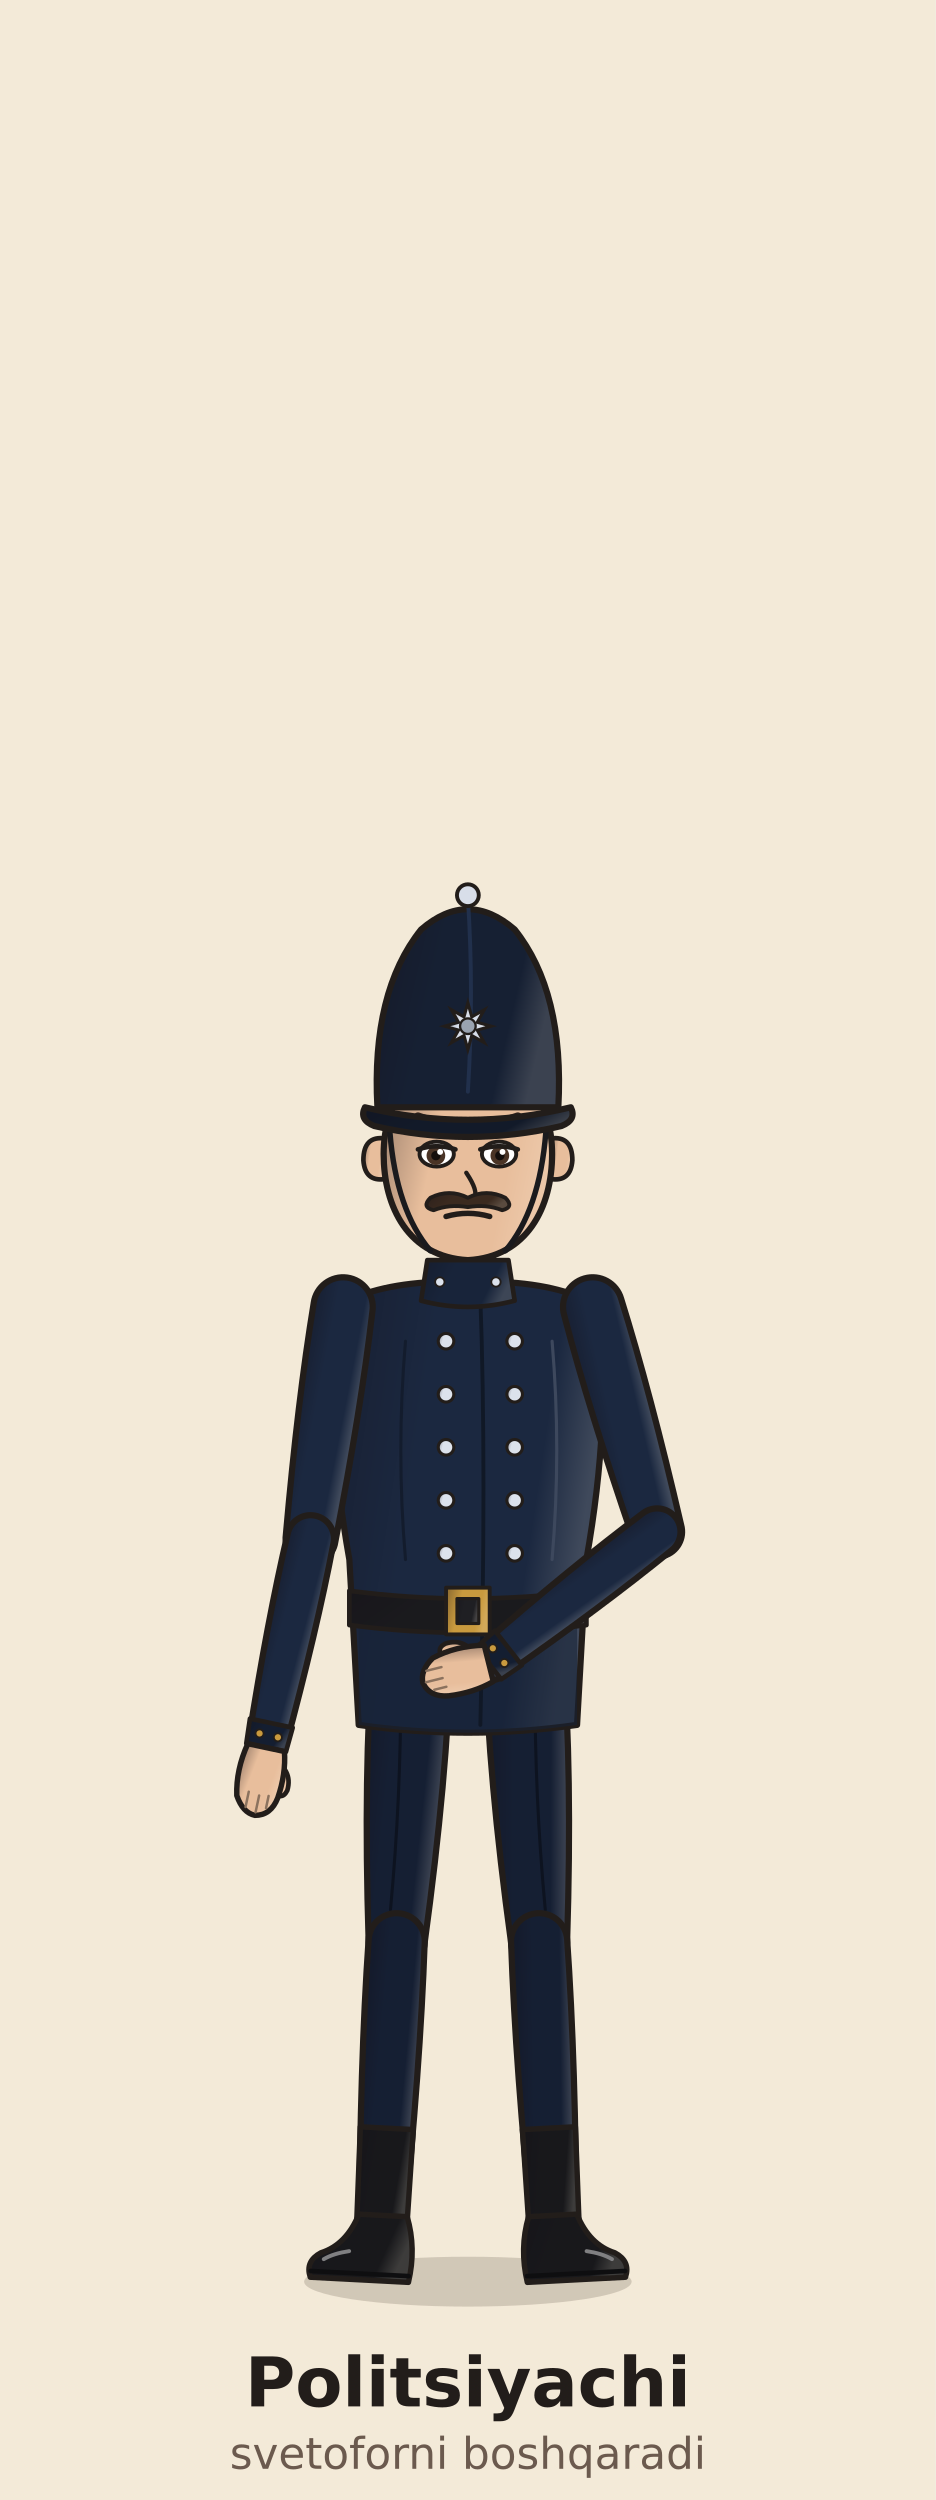
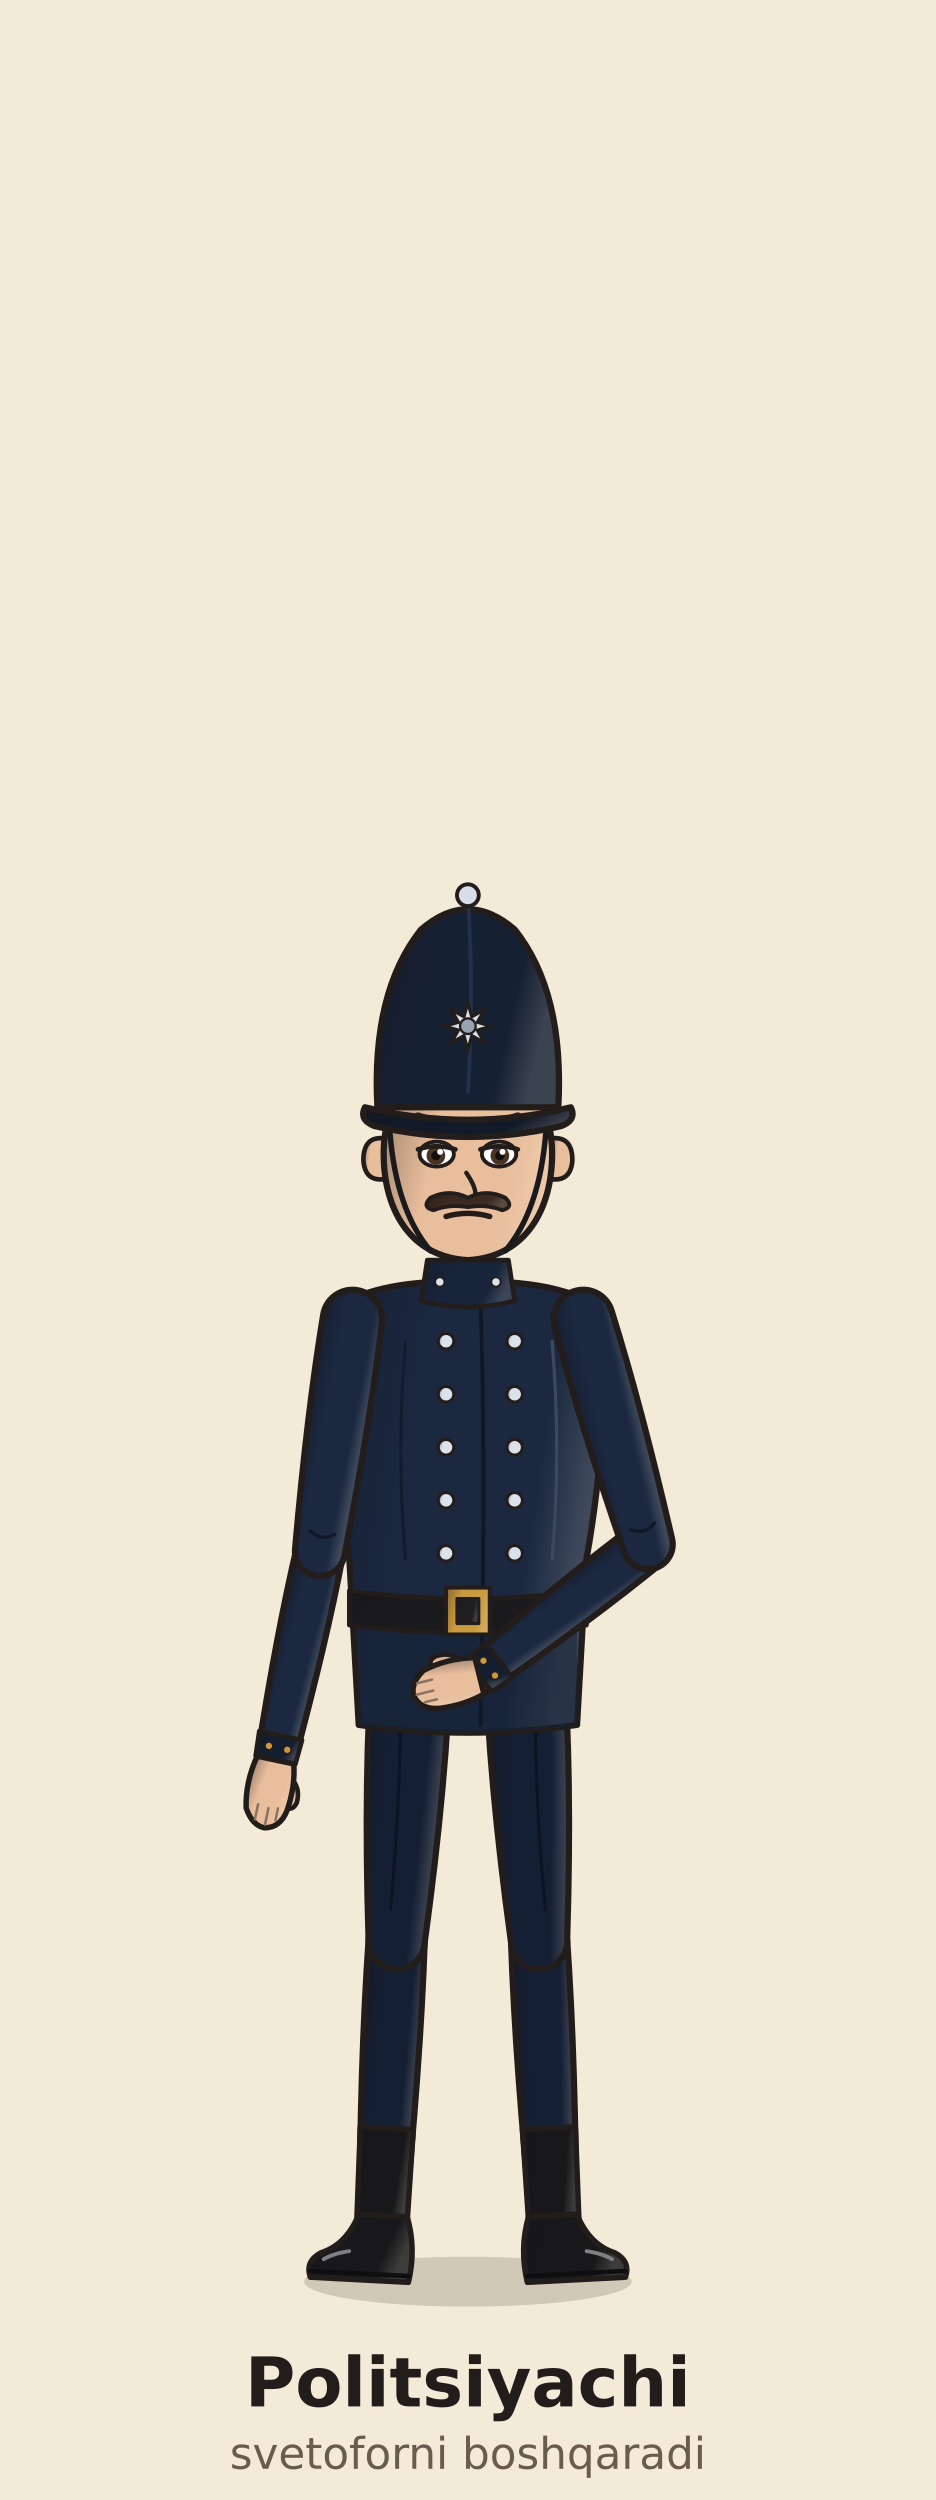
<svg xmlns="http://www.w3.org/2000/svg" viewBox="-300 -1060 600 1603" width="600" height="1603">
  <defs>
    <radialGradient id="soot" cx="0.5" cy="0.45" r="0.6">
      <stop offset="0" stop-color="#2b2523" stop-opacity="0.95" />
      <stop offset="0.7" stop-color="#4a423f" stop-opacity="0.7" />
      <stop offset="1" stop-color="#4a423f" stop-opacity="0" />
    </radialGradient>
    <linearGradient id="gh_151f33" x1="0" y1="0" x2="1" y2="0.25">
      <stop offset="0" stop-color="#141929" />
      <stop offset="0.38" stop-color="#151f33" />
      <stop offset="0.82" stop-color="#151f33" />
      <stop offset="1" stop-color="#3a4150" />
    </linearGradient>
    <linearGradient id="gh_18181b" x1="0" y1="0" x2="1" y2="0.25">
      <stop offset="0" stop-color="#16151a" />
      <stop offset="0.38" stop-color="#18181b" />
      <stop offset="0.82" stop-color="#18181b" />
      <stop offset="1" stop-color="#3d3c3b" />
    </linearGradient>
    <linearGradient id="gh_e8be9c" x1="0" y1="0" x2="1" y2="0.25">
      <stop offset="0" stop-color="#9a7e6b" />
      <stop offset="0.38" stop-color="#e8be9c" />
      <stop offset="0.82" stop-color="#e8be9c" />
      <stop offset="1" stop-color="#ecc7a8" />
    </linearGradient>
    <linearGradient id="gh_6e2a2a" x1="0" y1="0" x2="1" y2="0.25">
      <stop offset="0" stop-color="#4c2023" />
      <stop offset="0.38" stop-color="#6e2a2a" />
      <stop offset="0.82" stop-color="#6e2a2a" />
      <stop offset="1" stop-color="#854b48" />
    </linearGradient>
    <linearGradient id="gh_3b2a1f" x1="0" y1="0" x2="1" y2="0.25">
      <stop offset="0" stop-color="#2c201c" />
      <stop offset="0.38" stop-color="#3b2a1f" />
      <stop offset="0.82" stop-color="#3b2a1f" />
      <stop offset="1" stop-color="#5a4b3f" />
    </linearGradient>
    <linearGradient id="gh_162033" x1="0" y1="0" x2="1" y2="0.25">
      <stop offset="0" stop-color="#151a29" />
      <stop offset="0.38" stop-color="#162033" />
      <stop offset="0.82" stop-color="#162033" />
      <stop offset="1" stop-color="#3b4250" />
    </linearGradient>
    <linearGradient id="gh_121a29" x1="0" y1="0" x2="1" y2="0.25">
      <stop offset="0" stop-color="#121623" />
      <stop offset="0.38" stop-color="#121a29" />
      <stop offset="0.82" stop-color="#121a29" />
      <stop offset="1" stop-color="#383d47" />
    </linearGradient>
    <linearGradient id="gh_d8dee9" x1="0" y1="0" x2="1" y2="0.25">
      <stop offset="0" stop-color="#90929d" />
      <stop offset="0.38" stop-color="#d8dee9" />
      <stop offset="0.82" stop-color="#d8dee9" />
      <stop offset="1" stop-color="#dee2e9" />
    </linearGradient>
    <linearGradient id="gh_1b2840" x1="0" y1="0" x2="1" y2="0.25">
      <stop offset="0" stop-color="#181f31" />
      <stop offset="0.38" stop-color="#1b2840" />
      <stop offset="0.82" stop-color="#1b2840" />
      <stop offset="1" stop-color="#3f495b" />
    </linearGradient>
    <linearGradient id="gh_141e31" x1="0" y1="0" x2="1" y2="0.25">
      <stop offset="0" stop-color="#131928" />
      <stop offset="0.38" stop-color="#141e31" />
      <stop offset="0.82" stop-color="#141e31" />
      <stop offset="1" stop-color="#3a414e" />
    </linearGradient>
    <linearGradient id="gh_dce2ec" x1="0" y1="0" x2="1" y2="0.25">
      <stop offset="0" stop-color="#92959e" />
      <stop offset="0.38" stop-color="#dce2ec" />
      <stop offset="0.82" stop-color="#dce2ec" />
      <stop offset="1" stop-color="#e2e5eb" />
    </linearGradient>
    <linearGradient id="gh_18243a" x1="0" y1="0" x2="1" y2="0.25">
      <stop offset="0" stop-color="#161d2e" />
      <stop offset="0.38" stop-color="#18243a" />
      <stop offset="0.82" stop-color="#18243a" />
      <stop offset="1" stop-color="#3d4656" />
    </linearGradient>
    <linearGradient id="gh_1a1a1d" x1="0" y1="0" x2="1" y2="0.25">
      <stop offset="0" stop-color="#18161b" />
      <stop offset="0.38" stop-color="#1a1a1d" />
      <stop offset="0.82" stop-color="#1a1a1d" />
      <stop offset="1" stop-color="#3f3d3d" />
    </linearGradient>
    <linearGradient id="gh_c99a3e" x1="0" y1="0" x2="1" y2="0.25">
      <stop offset="0" stop-color="#876730" />
      <stop offset="0.38" stop-color="#c99a3e" />
      <stop offset="0.82" stop-color="#c99a3e" />
      <stop offset="1" stop-color="#d2a959" />
    </linearGradient>
    <linearGradient id="gh_1f1f23" x1="0" y1="0" x2="1" y2="0.25">
      <stop offset="0" stop-color="#1a191f" />
      <stop offset="0.38" stop-color="#1f1f23" />
      <stop offset="0.82" stop-color="#1f1f23" />
      <stop offset="1" stop-color="#434142" />
    </linearGradient>
    <linearGradient id="gh_1e212d" x1="0" y1="0" x2="1" y2="0.25">
      <stop offset="0" stop-color="#1a1b25" />
      <stop offset="0.38" stop-color="#1e212d" />
      <stop offset="0.82" stop-color="#1e212d" />
      <stop offset="1" stop-color="#42434b" />
    </linearGradient>
    <linearGradient id="gh_4a423f" x1="0" y1="0" x2="1" y2="0.25">
      <stop offset="0" stop-color="#363030" />
      <stop offset="0.38" stop-color="#4a423f" />
      <stop offset="0.82" stop-color="#4a423f" />
      <stop offset="1" stop-color="#675f5a" />
    </linearGradient>
    <linearGradient id="gh_3a3230" x1="0" y1="0" x2="1" y2="0.25">
      <stop offset="0" stop-color="#2c2528" />
      <stop offset="0.38" stop-color="#3a3230" />
      <stop offset="0.82" stop-color="#3a3230" />
      <stop offset="1" stop-color="#5a514d" />
    </linearGradient>
    <linearGradient id="gh_1d1715" x1="0" y1="0" x2="1" y2="0.25">
      <stop offset="0" stop-color="#191516" />
      <stop offset="0.38" stop-color="#1d1715" />
      <stop offset="0.82" stop-color="#1d1715" />
      <stop offset="1" stop-color="#413b36" />
    </linearGradient>
    <linearGradient id="gh_20222b" x1="0" y1="0" x2="1" y2="0.25">
      <stop offset="0" stop-color="#1b1b24" />
      <stop offset="0.38" stop-color="#20222b" />
      <stop offset="0.82" stop-color="#20222b" />
      <stop offset="1" stop-color="#444449" />
    </linearGradient>
    <linearGradient id="gh_1a1b22" x1="0" y1="0" x2="1" y2="0.25">
      <stop offset="0" stop-color="#18161e" />
      <stop offset="0.38" stop-color="#1a1b22" />
      <stop offset="0.82" stop-color="#1a1b22" />
      <stop offset="1" stop-color="#3f3e41" />
    </linearGradient>
    <linearGradient id="gh_a9a8a6" x1="0" y1="0" x2="1" y2="0.25">
      <stop offset="0" stop-color="#727072" />
      <stop offset="0.38" stop-color="#a9a8a6" />
      <stop offset="0.82" stop-color="#a9a8a6" />
      <stop offset="1" stop-color="#b7b4b0" />
    </linearGradient>
    <linearGradient id="gh_222733" x1="0" y1="0" x2="1" y2="0.25">
      <stop offset="0" stop-color="#1c1e29" />
      <stop offset="0.38" stop-color="#222733" />
      <stop offset="0.82" stop-color="#222733" />
      <stop offset="1" stop-color="#454850" />
    </linearGradient>
    <linearGradient id="gh_8f8d88" x1="0" y1="0" x2="1" y2="0.25">
      <stop offset="0" stop-color="#625f5f" />
      <stop offset="0.38" stop-color="#8f8d88" />
      <stop offset="0.82" stop-color="#8f8d88" />
      <stop offset="1" stop-color="#a19e97" />
    </linearGradient>
    <linearGradient id="gh_1f232e" x1="0" y1="0" x2="1" y2="0.25">
      <stop offset="0" stop-color="#1a1c26" />
      <stop offset="0.38" stop-color="#1f232e" />
      <stop offset="0.82" stop-color="#1f232e" />
      <stop offset="1" stop-color="#43454b" />
    </linearGradient>
    <linearGradient id="gh_2b221e" x1="0" y1="0" x2="1" y2="0.25">
      <stop offset="0" stop-color="#221b1c" />
      <stop offset="0.38" stop-color="#2b221e" />
      <stop offset="0.82" stop-color="#2b221e" />
      <stop offset="1" stop-color="#4d443e" />
    </linearGradient>
    <linearGradient id="gh_1d1918" x1="0" y1="0" x2="1" y2="0.25">
      <stop offset="0" stop-color="#191518" />
      <stop offset="0.38" stop-color="#1d1918" />
      <stop offset="0.82" stop-color="#1d1918" />
      <stop offset="1" stop-color="#413c39" />
    </linearGradient>
    <linearGradient id="gh_f0c9a8" x1="0" y1="0" x2="1" y2="0.25">
      <stop offset="0" stop-color="#9f8573" />
      <stop offset="0.38" stop-color="#f0c9a8" />
      <stop offset="0.82" stop-color="#f0c9a8" />
      <stop offset="1" stop-color="#f2d0b2" />
    </linearGradient>
    <linearGradient id="gh_6b4a32" x1="0" y1="0" x2="1" y2="0.25">
      <stop offset="0" stop-color="#4b3429" />
      <stop offset="0.38" stop-color="#6b4a32" />
      <stop offset="0.82" stop-color="#6b4a32" />
      <stop offset="1" stop-color="#83664f" />
    </linearGradient>
    <linearGradient id="gh_241f1e" x1="0" y1="0" x2="1" y2="0.25">
      <stop offset="0" stop-color="#1e191c" />
      <stop offset="0.38" stop-color="#241f1e" />
      <stop offset="0.82" stop-color="#241f1e" />
      <stop offset="1" stop-color="#47413e" />
    </linearGradient>
    <linearGradient id="gh_3d3533" x1="0" y1="0" x2="1" y2="0.25">
      <stop offset="0" stop-color="#2e2729" />
      <stop offset="0.38" stop-color="#3d3533" />
      <stop offset="0.82" stop-color="#3d3533" />
      <stop offset="1" stop-color="#5c5450" />
    </linearGradient>
    <linearGradient id="gh_1f1a1a" x1="0" y1="0" x2="1" y2="0.25">
      <stop offset="0" stop-color="#1a161a" />
      <stop offset="0.38" stop-color="#1f1a1a" />
      <stop offset="0.82" stop-color="#1f1a1a" />
      <stop offset="1" stop-color="#433d3b" />
    </linearGradient>
    <linearGradient id="gh_3b2d26" x1="0" y1="0" x2="1" y2="0.25">
      <stop offset="0" stop-color="#2c2221" />
      <stop offset="0.38" stop-color="#3b2d26" />
      <stop offset="0.82" stop-color="#3b2d26" />
      <stop offset="1" stop-color="#5a4d45" />
    </linearGradient>
    <linearGradient id="gh_f5f5f2" x1="0" y1="0" x2="1" y2="0.25">
      <stop offset="0" stop-color="#a2a1a2" />
      <stop offset="0.38" stop-color="#f5f5f2" />
      <stop offset="0.82" stop-color="#f5f5f2" />
      <stop offset="1" stop-color="#f7f5f0" />
    </linearGradient>
    <linearGradient id="gh_362923" x1="0" y1="0" x2="1" y2="0.25">
      <stop offset="0" stop-color="#29201f" />
      <stop offset="0.38" stop-color="#362923" />
      <stop offset="0.82" stop-color="#362923" />
      <stop offset="1" stop-color="#564a42" />
    </linearGradient>
    <linearGradient id="gh_5a4436" x1="0" y1="0" x2="1" y2="0.25">
      <stop offset="0" stop-color="#40312b" />
      <stop offset="0.38" stop-color="#5a4436" />
      <stop offset="0.82" stop-color="#5a4436" />
      <stop offset="1" stop-color="#746052" />
    </linearGradient>
    <linearGradient id="gh_1f1b1a" x1="0" y1="0" x2="1" y2="0.25">
      <stop offset="0" stop-color="#1a161a" />
      <stop offset="0.38" stop-color="#1f1b1a" />
      <stop offset="0.82" stop-color="#1f1b1a" />
      <stop offset="1" stop-color="#433e3b" />
    </linearGradient>
    <linearGradient id="gh_2f241e" x1="0" y1="0" x2="1" y2="0.25">
      <stop offset="0" stop-color="#251d1c" />
      <stop offset="0.38" stop-color="#2f241e" />
      <stop offset="0.82" stop-color="#2f241e" />
      <stop offset="1" stop-color="#50463e" />
    </linearGradient>
    <linearGradient id="gh_41322a" x1="0" y1="0" x2="1" y2="0.25">
      <stop offset="0" stop-color="#302523" />
      <stop offset="0.38" stop-color="#41322a" />
      <stop offset="0.82" stop-color="#41322a" />
      <stop offset="1" stop-color="#5f5148" />
    </linearGradient>
    <linearGradient id="gh_cfa042" x1="0" y1="0" x2="1" y2="0.25">
      <stop offset="0" stop-color="#8a6b33" />
      <stop offset="0.38" stop-color="#cfa042" />
      <stop offset="0.82" stop-color="#cfa042" />
      <stop offset="1" stop-color="#d7ae5c" />
    </linearGradient>
    <linearGradient id="gh_2e2c2a" x1="0" y1="0" x2="1" y2="0.25">
      <stop offset="0" stop-color="#242223" />
      <stop offset="0.38" stop-color="#2e2c2a" />
      <stop offset="0.82" stop-color="#2e2c2a" />
      <stop offset="1" stop-color="#4f4c48" />
    </linearGradient>
    <linearGradient id="gh_473222" x1="0" y1="0" x2="1" y2="0.25">
      <stop offset="0" stop-color="#34251e" />
      <stop offset="0.38" stop-color="#473222" />
      <stop offset="0.82" stop-color="#473222" />
      <stop offset="1" stop-color="#645141" />
    </linearGradient>
    <linearGradient id="gh_d9a582" x1="0" y1="0" x2="1" y2="0.25">
      <stop offset="0" stop-color="#906e5c" />
      <stop offset="0.38" stop-color="#d9a582" />
      <stop offset="0.82" stop-color="#d9a582" />
      <stop offset="1" stop-color="#dfb292" />
    </linearGradient>
    <linearGradient id="gh_c96e5b" x1="0" y1="0" x2="1" y2="0.25">
      <stop offset="0" stop-color="#874b43" />
      <stop offset="0.38" stop-color="#c96e5b" />
      <stop offset="0.82" stop-color="#c96e5b" />
      <stop offset="1" stop-color="#d28471" />
    </linearGradient>
    <linearGradient id="gh_6b3f2a" x1="0" y1="0" x2="1" y2="0.25">
      <stop offset="0" stop-color="#4b2d23" />
      <stop offset="0.38" stop-color="#6b3f2a" />
      <stop offset="0.82" stop-color="#6b3f2a" />
      <stop offset="1" stop-color="#835c48" />
    </linearGradient>
    <linearGradient id="gh_5c4433" x1="0" y1="0" x2="1" y2="0.25">
      <stop offset="0" stop-color="#413129" />
      <stop offset="0.38" stop-color="#5c4433" />
      <stop offset="0.82" stop-color="#5c4433" />
      <stop offset="1" stop-color="#766050" />
    </linearGradient>
    <linearGradient id="gh_4e3a2b" x1="0" y1="0" x2="1" y2="0.25">
      <stop offset="0" stop-color="#382b24" />
      <stop offset="0.38" stop-color="#4e3a2b" />
      <stop offset="0.82" stop-color="#4e3a2b" />
      <stop offset="1" stop-color="#6a5849" />
    </linearGradient>
    <linearGradient id="gh_4f6137" x1="0" y1="0" x2="1" y2="0.25">
      <stop offset="0" stop-color="#39432c" />
      <stop offset="0.38" stop-color="#4f6137" />
      <stop offset="0.82" stop-color="#4f6137" />
      <stop offset="1" stop-color="#6b7953" />
    </linearGradient>
    <linearGradient id="gh_43522f" x1="0" y1="0" x2="1" y2="0.25">
      <stop offset="0" stop-color="#313a27" />
      <stop offset="0.38" stop-color="#43522f" />
      <stop offset="0.82" stop-color="#43522f" />
      <stop offset="1" stop-color="#616c4c" />
    </linearGradient>
    <linearGradient id="gh_6b5a3e" x1="0" y1="0" x2="1" y2="0.25">
      <stop offset="0" stop-color="#4b3f30" />
      <stop offset="0.38" stop-color="#6b5a3e" />
      <stop offset="0.82" stop-color="#6b5a3e" />
      <stop offset="1" stop-color="#837359" />
    </linearGradient>
    <linearGradient id="gh_465530" x1="0" y1="0" x2="1" y2="0.25">
      <stop offset="0" stop-color="#333b28" />
      <stop offset="0.38" stop-color="#465530" />
      <stop offset="0.82" stop-color="#465530" />
      <stop offset="1" stop-color="#646f4d" />
    </linearGradient>
    <linearGradient id="gh_4b5c34" x1="0" y1="0" x2="1" y2="0.25">
      <stop offset="0" stop-color="#364029" />
      <stop offset="0.38" stop-color="#4b5c34" />
      <stop offset="0.82" stop-color="#4b5c34" />
      <stop offset="1" stop-color="#687550" />
    </linearGradient>
    <linearGradient id="gh_7a5c43" x1="0" y1="0" x2="1" y2="0.25">
      <stop offset="0" stop-color="#544033" />
      <stop offset="0.38" stop-color="#7a5c43" />
      <stop offset="0.82" stop-color="#7a5c43" />
      <stop offset="1" stop-color="#8f755d" />
    </linearGradient>
    <linearGradient id="gh_a84e6b" x1="0" y1="0" x2="1" y2="0.25">
      <stop offset="0" stop-color="#71374d" />
      <stop offset="0.38" stop-color="#a84e6b" />
      <stop offset="0.82" stop-color="#a84e6b" />
      <stop offset="1" stop-color="#b6697f" />
    </linearGradient>
    <linearGradient id="gh_2a2026" x1="0" y1="0" x2="1" y2="0.25">
      <stop offset="0" stop-color="#211a21" />
      <stop offset="0.38" stop-color="#2a2026" />
      <stop offset="0.82" stop-color="#2a2026" />
      <stop offset="1" stop-color="#4c4245" />
    </linearGradient>
    <linearGradient id="gh_dec078" x1="0" y1="0" x2="1" y2="0.25">
      <stop offset="0" stop-color="#947f55" />
      <stop offset="0.38" stop-color="#dec078" />
      <stop offset="0.82" stop-color="#dec078" />
      <stop offset="1" stop-color="#e3c98a" />
    </linearGradient>
    <linearGradient id="gh_e8d49c" x1="0" y1="0" x2="1" y2="0.25">
      <stop offset="0" stop-color="#9a8c6b" />
      <stop offset="0.38" stop-color="#e8d49c" />
      <stop offset="0.82" stop-color="#e8d49c" />
      <stop offset="1" stop-color="#ecd9a8" />
    </linearGradient>
    <linearGradient id="gh_b85c74" x1="0" y1="0" x2="1" y2="0.25">
      <stop offset="0" stop-color="#7b4053" />
      <stop offset="0.38" stop-color="#b85c74" />
      <stop offset="0.82" stop-color="#b85c74" />
      <stop offset="1" stop-color="#c37586" />
    </linearGradient>
    <linearGradient id="gh_f5d5be" x1="0" y1="0" x2="1" y2="0.25">
      <stop offset="0" stop-color="#a28c81" />
      <stop offset="0.38" stop-color="#f5d5be" />
      <stop offset="0.82" stop-color="#f5d5be" />
      <stop offset="1" stop-color="#f7dac4" />
    </linearGradient>
    <linearGradient id="gh_a8d8ea" x1="0" y1="0" x2="1" y2="0.25">
      <stop offset="0" stop-color="#718f9d" />
      <stop offset="0.38" stop-color="#a8d8ea" />
      <stop offset="0.82" stop-color="#a8d8ea" />
      <stop offset="1" stop-color="#b6dde9" />
    </linearGradient>
    <linearGradient id="gh_6e2c42" x1="0" y1="0" x2="1" y2="0.25">
      <stop offset="0" stop-color="#4c2233" />
      <stop offset="0.38" stop-color="#6e2c42" />
      <stop offset="0.82" stop-color="#6e2c42" />
      <stop offset="1" stop-color="#854c5c" />
    </linearGradient>
    <linearGradient id="gh_f6efe6" x1="0" y1="0" x2="1" y2="0.25">
      <stop offset="0" stop-color="#a39d9b" />
      <stop offset="0.38" stop-color="#f6efe6" />
      <stop offset="0.82" stop-color="#f6efe6" />
      <stop offset="1" stop-color="#f7f0e6" />
    </linearGradient>
    <linearGradient id="gh_863e56" x1="0" y1="0" x2="1" y2="0.25">
      <stop offset="0" stop-color="#5b2d3f" />
      <stop offset="0.38" stop-color="#863e56" />
      <stop offset="0.82" stop-color="#863e56" />
      <stop offset="1" stop-color="#995b6d" />
    </linearGradient>
    <linearGradient id="gh_232b38" x1="0" y1="0" x2="1" y2="0.25">
      <stop offset="0" stop-color="#1d212c" />
      <stop offset="0.38" stop-color="#232b38" />
      <stop offset="0.82" stop-color="#232b38" />
      <stop offset="1" stop-color="#464b54" />
    </linearGradient>
    <linearGradient id="gh_f4f5f7" x1="0" y1="0" x2="1" y2="0.25">
      <stop offset="0" stop-color="#a2a1a6" />
      <stop offset="0.38" stop-color="#f4f5f7" />
      <stop offset="0.82" stop-color="#f4f5f7" />
      <stop offset="1" stop-color="#f6f5f4" />
    </linearGradient>
    <linearGradient id="gh_c9936b" x1="0" y1="0" x2="1" y2="0.25">
      <stop offset="0" stop-color="#87634d" />
      <stop offset="0.38" stop-color="#c9936b" />
      <stop offset="0.82" stop-color="#c9936b" />
      <stop offset="1" stop-color="#d2a37f" />
    </linearGradient>
    <linearGradient id="gh_241e1c" x1="0" y1="0" x2="1" y2="0.25">
      <stop offset="0" stop-color="#1e191a" />
      <stop offset="0.38" stop-color="#241e1c" />
      <stop offset="0.82" stop-color="#241e1c" />
      <stop offset="1" stop-color="#47413c" />
    </linearGradient>
    <linearGradient id="gh_2f629e" x1="0" y1="0" x2="1" y2="0.25">
      <stop offset="0" stop-color="#25446d" />
      <stop offset="0.38" stop-color="#2f629e" />
      <stop offset="0.82" stop-color="#2f629e" />
      <stop offset="1" stop-color="#507aaa" />
    </linearGradient>
    <linearGradient id="gh_2a588e" x1="0" y1="0" x2="1" y2="0.25">
      <stop offset="0" stop-color="#213d63" />
      <stop offset="0.38" stop-color="#2a588e" />
      <stop offset="0.82" stop-color="#2a588e" />
      <stop offset="1" stop-color="#4c719c" />
    </linearGradient>
    <linearGradient id="gh_e9ecef" x1="0" y1="0" x2="1" y2="0.25">
      <stop offset="0" stop-color="#9b9ba0" />
      <stop offset="0.38" stop-color="#e9ecef" />
      <stop offset="0.82" stop-color="#e9ecef" />
      <stop offset="1" stop-color="#edeeee" />
    </linearGradient>
    <linearGradient id="gh_29568b" x1="0" y1="0" x2="1" y2="0.25">
      <stop offset="0" stop-color="#213c61" />
      <stop offset="0.38" stop-color="#29568b" />
      <stop offset="0.82" stop-color="#29568b" />
      <stop offset="1" stop-color="#4b709a" />
    </linearGradient>
-     <linearGradient id="gh_3167a6" x1="0" y1="0" x2="1" y2="0.25">
-       <stop offset="0" stop-color="#264772" />
-       <stop offset="0.38" stop-color="#3167a6" />
-       <stop offset="0.82" stop-color="#3167a6" />
-       <stop offset="1" stop-color="#527eb0" />
-     </linearGradient>
    <linearGradient id="gh_2b5a91" x1="0" y1="0" x2="1" y2="0.25">
      <stop offset="0" stop-color="#223f64" />
      <stop offset="0.38" stop-color="#2b5a91" />
      <stop offset="0.82" stop-color="#2b5a91" />
      <stop offset="1" stop-color="#4d739f" />
    </linearGradient>
    <linearGradient id="horseBody" x1="0.3" y1="0" x2="0.1" y2="1">
      <stop offset="0" stop-color="#a86843" />
      <stop offset="0.4" stop-color="#8c5332" />
      <stop offset="0.8" stop-color="#8c5332" />
      <stop offset="1" stop-color="#633820" />
    </linearGradient>
    <linearGradient id="horseFar" x1="0" y1="0" x2="0" y2="1">
      <stop offset="0" stop-color="#5e351e" />
      <stop offset="1" stop-color="#4a2a18" />
    </linearGradient>
    <linearGradient id="gh_1f1c1a" x1="0" y1="0" x2="1" y2="0.25">
      <stop offset="0" stop-color="#1a171a" />
      <stop offset="0.38" stop-color="#1f1c1a" />
      <stop offset="0.82" stop-color="#1f1c1a" />
      <stop offset="1" stop-color="#433f3b" />
    </linearGradient>
    <linearGradient id="gh_2e2018" x1="0" y1="0" x2="1" y2="0.25">
      <stop offset="0" stop-color="#241a18" />
      <stop offset="0.38" stop-color="#2e2018" />
      <stop offset="0.82" stop-color="#2e2018" />
      <stop offset="1" stop-color="#4f4239" />
+     </linearGradient>
+     <linearGradient id="gh_3a2e28" x1="0" y1="0" x2="1" y2="0.25">
+       <stop offset="0" stop-color="#2c2322" />
+       <stop offset="0.38" stop-color="#3a2e28" />
+       <stop offset="0.82" stop-color="#3a2e28" />
+       <stop offset="1" stop-color="#5a4e46" />
    </linearGradient>
    <linearGradient id="gh_704228" x1="0" y1="0" x2="1" y2="0.25">
      <stop offset="0" stop-color="#4e3022" />
      <stop offset="0.38" stop-color="#704228" />
      <stop offset="0.82" stop-color="#704228" />
      <stop offset="1" stop-color="#875f46" />
    </linearGradient>
  </defs>
  <rect x="-300" y="-1060" width="600" height="1603" fill="#f3ead8" />
  <g id="politsiyachi">
    <ellipse id="politsiyachi_contact_shadow" cx="0" cy="403" rx="105" ry="16" fill="#3a2a20" opacity="0.18" />
    <g id="politsiyachi_pelvis" data-pivot="0.0,0.0" transform="translate(0.0,0.0)">
      <g id="politsiyachi_thigh_R" data-pivot="-36.0,0.0" transform="translate(-36.0,0.0) rotate(3)">
-         <path d="M 25,0 Q 27.0,77.7 18,185 A 18 18 0 0 1 -18,185 Q -27.0,77.7 -25,0 A 25 25 0 0 1 25,0 Z" fill="url(#gh_151f33)" stroke="#221d1a" stroke-width="4" stroke-linejoin="round" stroke-linecap="round" />
-         <path d="M -6,20 Q -2,92.5 -5,165" fill="none" stroke="#0d1320" stroke-width="2" stroke-linecap="round" stroke-linejoin="round" />
        <g id="politsiyachi_shin_R" data-pivot="0.0,185.0" transform="translate(0.0,185.0)">
          <path d="M 18,0 Q 19.4,79.8 14,190 A 14 14 0 0 1 -14,190 Q -19.4,79.8 -18,0 A 18 18 0 0 1 18,0 Z" fill="url(#gh_151f33)" stroke="#221d1a" stroke-width="4" stroke-linejoin="round" stroke-linecap="round" />
          <path d="M -17,120 L 17,120 L 16,190 L -16,190 Z" fill="url(#gh_18181b)" stroke="#221d1a" stroke-width="3.5" stroke-linejoin="round" stroke-linecap="round" />
          <g id="politsiyachi_foot_R" data-pivot="0.0,190.0" transform="translate(0.0,190.0)">
            <path d="M 16,-14 L -15,-14 Q -22,6 -38,12 Q -48,18 -44,28 L 19,28 Q 23,6 16,-14 Z" fill="url(#gh_18181b)" stroke="#221d1a" stroke-width="3.5" stroke-linejoin="round" stroke-linecap="round" />
            <path d="M -20,10 Q -30,12 -36,16" fill="none" stroke="#808082" stroke-width="2.5" stroke-linecap="round" stroke-linejoin="round" />
            <path d="M 19,24 L -44,24" fill="none" stroke="#0e0e10" stroke-width="3" stroke-linecap="round" stroke-linejoin="round" />
          </g>
        </g>
+         <path d="M 25,0 Q 27.0,77.7 18,185 A 18 18 0 0 1 -18,185 Q -27.0,77.7 -25,0 A 25 25 0 0 1 25,0 Z" fill="url(#gh_151f33)" stroke="#221d1a" stroke-width="4" stroke-linejoin="round" stroke-linecap="round" />
+         <path d="M -6,20 Q -2,92.5 -5,165" fill="none" stroke="#0d1320" stroke-width="2" stroke-linecap="round" stroke-linejoin="round" />
      </g>
      <g id="politsiyachi_thigh_L" data-pivot="36.0,0.0" transform="translate(36.0,0.0) rotate(-3)">
-         <path d="M 25,0 Q 27.0,77.7 18,185 A 18 18 0 0 1 -18,185 Q -27.0,77.7 -25,0 A 25 25 0 0 1 25,0 Z" fill="url(#gh_151f33)" stroke="#221d1a" stroke-width="4" stroke-linejoin="round" stroke-linecap="round" />
-         <path d="M 6,20 Q 2,92.5 5,165" fill="none" stroke="#0d1320" stroke-width="2" stroke-linecap="round" stroke-linejoin="round" />
        <g id="politsiyachi_shin_L" data-pivot="0.0,185.0" transform="translate(0.0,185.0)">
          <path d="M 18,0 Q 19.4,79.8 14,190 A 14 14 0 0 1 -14,190 Q -19.4,79.8 -18,0 A 18 18 0 0 1 18,0 Z" fill="url(#gh_151f33)" stroke="#221d1a" stroke-width="4" stroke-linejoin="round" stroke-linecap="round" />
          <path d="M -17,120 L 17,120 L 16,190 L -16,190 Z" fill="url(#gh_18181b)" stroke="#221d1a" stroke-width="3.5" stroke-linejoin="round" stroke-linecap="round" />
          <g id="politsiyachi_foot_L" data-pivot="0.0,190.0" transform="translate(0.0,190.0)">
            <path d="M -16,-14 L 15,-14 Q 22,6 38,12 Q 48,18 44,28 L -19,28 Q -23,6 -16,-14 Z" fill="url(#gh_18181b)" stroke="#221d1a" stroke-width="3.5" stroke-linejoin="round" stroke-linecap="round" />
            <path d="M 20,10 Q 30,12 36,16" fill="none" stroke="#808082" stroke-width="2.5" stroke-linecap="round" stroke-linejoin="round" />
            <path d="M -19,24 L 44,24" fill="none" stroke="#0e0e10" stroke-width="3" stroke-linecap="round" stroke-linejoin="round" />
          </g>
        </g>
+         <path d="M 25,0 Q 27.0,77.7 18,185 A 18 18 0 0 1 -18,185 Q -27.0,77.7 -25,0 A 25 25 0 0 1 25,0 Z" fill="url(#gh_151f33)" stroke="#221d1a" stroke-width="4" stroke-linejoin="round" stroke-linecap="round" />
+         <path d="M 6,20 Q 2,92.5 5,165" fill="none" stroke="#0d1320" stroke-width="2" stroke-linecap="round" stroke-linejoin="round" />
      </g>
      <g id="politsiyachi_torso" data-pivot="0.0,0.0" transform="translate(0.0,0.0)">
        <g id="politsiyachi_neck" data-pivot="0.0,-236.0" transform="translate(0.0,-236.0)">
          <path d="M -17,10 L -16,-34 Q 0,-40 16,-34 L 17,10 Z" fill="url(#gh_e8be9c)" stroke="#221d1a" stroke-width="3.5" stroke-linejoin="round" stroke-linecap="round" />
          <g id="politsiyachi_head" data-pivot="0.0,-78.0" transform="translate(0.0,-78.0)">
            <g id="politsiyachi_ear_R" data-pivot="-53.0,-4.0" transform="translate(-53.0,-4.0)">
              <path d="M 0,-12 Q -14,-14 -14,2 Q -13,16 0,14 Z" fill="url(#gh_e8be9c)" stroke="#221d1a" stroke-width="3" stroke-linejoin="round" stroke-linecap="round" />
            </g>
            <g id="politsiyachi_ear_L" data-pivot="53.0,-4.0" transform="translate(53.0,-4.0)">
              <path d="M 0,-12 Q 14,-14 14,2 Q 13,16 0,14 Z" fill="url(#gh_e8be9c)" stroke="#221d1a" stroke-width="3" stroke-linejoin="round" stroke-linecap="round" />
            </g>
            <path d="M 0,-64 C 36,-64 54,-40 54,-6 C 54,28 38,60 0,62 C -38,60 -54,28 -54,-6 C -54,-40 -36,-64 0,-64 Z" fill="url(#gh_e8be9c)" stroke="#221d1a" stroke-width="4" stroke-linejoin="round" stroke-linecap="round" />
            <g id="politsiyachi_eye_L" data-pivot="0.0,0.0" transform="translate(0.0,0.0)">
              <ellipse cx="20.0" cy="-6.0" rx="11" ry="8" fill="#ffffff" stroke="#221d1a" stroke-width="2.5" />
              <circle cx="20.5" cy="-5.0" r="6" fill="#4a3426" />
              <circle cx="20.5" cy="-5.0" r="3.0" fill="#140f0d" />
              <circle cx="22.2" cy="-7.4" r="1.9" fill="#ffffff" />
              <path d="M 8,-9 Q 20,-13 32,-9" fill="none" stroke="#221d1a" stroke-width="3" stroke-linecap="round" stroke-linejoin="round" />
            </g>
            <g id="politsiyachi_eye_R" data-pivot="0.0,0.0" transform="translate(0.0,0.0)">
              <ellipse cx="-20.0" cy="-6.0" rx="11" ry="8" fill="#ffffff" stroke="#221d1a" stroke-width="2.5" />
              <circle cx="-20.5" cy="-5.0" r="6" fill="#4a3426" />
              <circle cx="-20.5" cy="-5.0" r="3.0" fill="#140f0d" />
              <circle cx="-17.8" cy="-7.4" r="1.9" fill="#ffffff" />
              <path d="M -32,-9 Q -20,-13 -8,-9" fill="none" stroke="#221d1a" stroke-width="3" stroke-linecap="round" stroke-linejoin="round" />
            </g>
            <path d="M -4,-24 L -2,-16 M 4,-24 L 2,-16" fill="none" stroke="#a2856d" stroke-width="2" stroke-linecap="round" stroke-linejoin="round" />
            <g id="politsiyachi_brow_L" data-pivot="0.0,0.0" transform="translate(0.0,0.0)">
              <path d="M 8,-22 Q 20,-26 32,-30" fill="none" stroke="#2e211b" stroke-width="5.5" stroke-linecap="round" stroke-linejoin="round" />
            </g>
            <g id="politsiyachi_brow_R" data-pivot="0.0,0.0" transform="translate(0.0,0.0)">
              <path d="M -8,-22 Q -20,-26 -32,-30" fill="none" stroke="#2e211b" stroke-width="5.5" stroke-linecap="round" stroke-linejoin="round" />
            </g>
            <g id="politsiyachi_nose" data-pivot="0.0,14.0" transform="translate(0.0,14.0)">
              <path d="M -1,-8 Q 7,4 4,8 Q 0,10 -5,8" fill="none" stroke="#221d1a" stroke-width="2.8" stroke-linecap="round" stroke-linejoin="round" />
            </g>
            <g id="politsiyachi_mouth" data-pivot="0.0,0.0" transform="translate(0.0,0.0)">
              <path d="M -14,34 Q 0,30 14,34" fill="none" stroke="#221d1a" stroke-width="3.5" stroke-linecap="round" stroke-linejoin="round" />
            </g>
            <g id="politsiyachi_moustache" data-pivot="0.0,0.0" transform="translate(0.0,0.0)">
              <path d="M 0,22 Q 12,16 24,22 Q 30,28 22,30 Q 12,26 0,28 Q -12,26 -22,30 Q -30,28 -24,22 Q -12,16 0,22 Z" fill="url(#gh_3b2a1f)" stroke="#221d1a" stroke-width="2.5" stroke-linejoin="round" stroke-linecap="round" />
            </g>
            <g id="politsiyachi_hat" data-pivot="0.0,0.0" transform="translate(0.0,0.0)">
              <path d="M -50,-20 Q -46,30 -24,56 M 50,-20 Q 46,30 24,56" fill="none" stroke="#1a1a1d" stroke-width="3.5" stroke-linecap="round" stroke-linejoin="round" />
              <path d="M -58,-36 Q -62,-110 -30,-150 Q 0,-176 30,-150 Q 62,-110 58,-36 Z" fill="url(#gh_162033)" stroke="#221d1a" stroke-width="4" stroke-linejoin="round" stroke-linecap="round" />
              <path d="M 0,-170 Q 4,-110 0,-46" fill="none" stroke="#21304c" stroke-width="2.5" stroke-linecap="round" stroke-linejoin="round" />
              <circle cx="0.0" cy="-172.0" r="7" fill="#d8dee9" stroke="#221d1a" stroke-width="2.5" />
              <path d="M -66,-36 Q 0,-20 66,-36 Q 70,-28 60,-24 Q 0,-10 -60,-24 Q -70,-28 -66,-36 Z" fill="url(#gh_121a29)" stroke="#221d1a" stroke-width="4" stroke-linejoin="round" stroke-linecap="round" />
              <polygon points="0.0,-103.0 2.5,-94.0 10.6,-98.6 6.0,-90.5 15.0,-88.0 6.0,-85.5 10.6,-77.4 2.5,-82.0 0.0,-73.0 -2.5,-82.0 -10.6,-77.4 -6.0,-85.5 -15.0,-88.0 -6.0,-90.5 -10.6,-98.6 -2.5,-94.0" fill="url(#gh_d8dee9)" stroke="#221d1a" stroke-width="2" />
              <circle cx="0.0" cy="-88.0" r="5" fill="#9aa3b0" stroke="#221d1a" stroke-width="1.5" />
            </g>
          </g>
        </g>
        <path d="M -22,-238 Q -62,-236 -84,-222 Q -92,-150 -76,-60 L -70,46 Q 0,56 70,46 L 76,-60 Q 92,-150 84,-222 Q 62,-236 22,-238 Z" fill="url(#gh_1b2840)" stroke="#221d1a" stroke-width="4" stroke-linejoin="round" stroke-linecap="round" />
        <path d="M -70,-40 Q 0,-30 70,-40 L 70,46 Q 0,56 -70,46 Z" fill="#162134" opacity="0.55" />
        <path d="M 8,-228 Q 12,-120 8,46" fill="none" stroke="#101826" stroke-width="2.5" stroke-linecap="round" stroke-linejoin="round" />
        <path d="M -40,-200 Q -46,-130 -40,-60" fill="none" stroke="#131c2d" stroke-width="2" stroke-linecap="round" stroke-linejoin="round" />
        <path d="M 54,-200 Q 60,-130 54,-60" fill="none" stroke="#3d485d" stroke-width="2" stroke-linecap="round" stroke-linejoin="round" />
        <circle cx="-14.0" cy="-200.0" r="5" fill="url(#gh_dce2ec)" stroke="#221d1a" stroke-width="2" />
        <circle cx="30.0" cy="-200.0" r="5" fill="url(#gh_dce2ec)" stroke="#221d1a" stroke-width="2" />
        <circle cx="-14.0" cy="-166.0" r="5" fill="url(#gh_dce2ec)" stroke="#221d1a" stroke-width="2" />
        <circle cx="30.0" cy="-166.0" r="5" fill="url(#gh_dce2ec)" stroke="#221d1a" stroke-width="2" />
        <circle cx="-14.0" cy="-132.0" r="5" fill="url(#gh_dce2ec)" stroke="#221d1a" stroke-width="2" />
        <circle cx="30.0" cy="-132.0" r="5" fill="url(#gh_dce2ec)" stroke="#221d1a" stroke-width="2" />
        <circle cx="-14.0" cy="-98.0" r="5" fill="url(#gh_dce2ec)" stroke="#221d1a" stroke-width="2" />
        <circle cx="30.0" cy="-98.0" r="5" fill="url(#gh_dce2ec)" stroke="#221d1a" stroke-width="2" />
        <circle cx="-14.0" cy="-64.0" r="5" fill="url(#gh_dce2ec)" stroke="#221d1a" stroke-width="2" />
        <circle cx="30.0" cy="-64.0" r="5" fill="url(#gh_dce2ec)" stroke="#221d1a" stroke-width="2" />
        <path d="M -26,-252 L 26,-252 L 30,-226 Q 0,-218 -30,-226 Z" fill="url(#gh_18243a)" stroke="#221d1a" stroke-width="3" stroke-linejoin="round" stroke-linecap="round" />
        <circle cx="-18.0" cy="-238.0" r="3" fill="#dce2ec" stroke="#221d1a" stroke-width="1.2" />
        <circle cx="18.0" cy="-238.0" r="3" fill="#dce2ec" stroke="#221d1a" stroke-width="1.2" />
        <path d="M -76,-40 Q 0,-30 76,-40 L 76,-18 Q 0,-8 -76,-18 Z" fill="url(#gh_1a1a1d)" stroke="#221d1a" stroke-width="3" stroke-linejoin="round" stroke-linecap="round" />
        <path d="M -14,-42 L 14,-42 L 14,-12 L -14,-12 Z" fill="url(#gh_c99a3e)" stroke="#221d1a" stroke-width="2.5" stroke-linejoin="round" stroke-linecap="round" />
        <path d="M -7,-35 L 7,-35 L 7,-19 L -7,-19 Z" fill="url(#gh_1f1f23)" stroke="#221d1a" stroke-width="2" stroke-linejoin="round" stroke-linecap="round" />
-         <g id="politsiyachi_upper_arm_R" data-pivot="-80.0,-222.0" transform="translate(-80.0,-222.0) rotate(8)">
-           <path d="M 19,0 Q 20.5,63.0 16,150 A 16 16 0 0 1 -16,150 Q -20.5,63.0 -19,0 A 19 19 0 0 1 19,0 Z" fill="url(#gh_1b2840)" stroke="#221d1a" stroke-width="4" stroke-linejoin="round" stroke-linecap="round" />
-           <path d="M -8,138 Q 0,144 8,138" fill="none" stroke="#101826" stroke-width="2" stroke-linecap="round" stroke-linejoin="round" />
+         <g id="politsiyachi_upper_arm_R" data-pivot="-74.0,-214.0" transform="translate(-74.0,-214.0) rotate(8)">
          <g id="politsiyachi_forearm_R" data-pivot="0.0,150.0" transform="translate(0.0,150.0) rotate(4)">
-             <path d="M 15,0 Q 16.2,56.7 12,135 A 12 12 0 0 1 -12,135 Q -16.2,56.7 -15,0 A 15 15 0 0 1 15,0 Z" fill="url(#gh_1b2840)" stroke="#221d1a" stroke-width="4" stroke-linejoin="round" stroke-linecap="round" />
-             <path d="M -14,121 L 14,121 L 13,137 L -13,137 Z" fill="url(#gh_141e31)" stroke="#221d1a" stroke-width="3" stroke-linejoin="round" stroke-linecap="round" />
+             <path d="M 15.0,0 Q 16.2,56.7 12.0,135 A 12.0 12.0 0 0 1 -12.0,135 Q -16.2,56.7 -15.0,0 A 15.0 15.0 0 0 1 15.0,0 Z" fill="url(#gh_1b2840)" stroke="#221d1a" stroke-width="4" stroke-linejoin="round" stroke-linecap="round" />
+             <path d="M -14.0,121 L 14.0,121 L 13.0,137 L -13.0,137 Z" fill="url(#gh_141e31)" stroke="#221d1a" stroke-width="3" stroke-linejoin="round" stroke-linecap="round" />
            <circle cx="-6.0" cy="129.0" r="2.6" fill="#c99a3e" stroke="#221d1a" stroke-width="1.2" />
            <circle cx="6.0" cy="129.0" r="2.6" fill="#c99a3e" stroke="#221d1a" stroke-width="1.2" />
            <g id="politsiyachi_hand_R" data-pivot="0.0,137.0" transform="translate(0.0,137.0)">
              <path d="M 4,6 Q 20,10 19,24 Q 17,32 9,26 Z" fill="url(#gh_e8be9c)" stroke="#221d1a" stroke-width="3" stroke-linejoin="round" stroke-linecap="round" />
              <path d="M -12,0 Q -16,18 -12,34 Q -6,44 2,44 Q 12,42 14,30 Q 16,14 12,0 Z" fill="url(#gh_e8be9c)" stroke="#221d1a" stroke-width="3.5" stroke-linejoin="round" stroke-linecap="round" />
              <path d="M -5,30 L -5,40 M 2,31 L 2,42 M 8,30 L 8,38" fill="none" stroke="#8b725e" stroke-width="1.6" stroke-linecap="round" stroke-linejoin="round" />
            </g>
          </g>
+           <path d="M 19.0,0 Q 20.5,63.0 16.0,150 A 16.0 16.0 0 0 1 -16.0,150 Q -20.5,63.0 -19.0,0 A 19.0 19.0 0 0 1 19.0,0 Z" fill="url(#gh_1b2840)" stroke="#221d1a" stroke-width="4" stroke-linejoin="round" stroke-linecap="round" />
+           <path d="M -8,138 Q 0,144 8,138" fill="none" stroke="#101826" stroke-width="2" stroke-linecap="round" stroke-linejoin="round" />
        </g>
-         <g id="politsiyachi_upper_arm_L" data-pivot="80.0,-222.0" transform="translate(80.0,-222.0) rotate(-16)">
-           <path d="M 19,0 Q 20.5,63.0 16,150 A 16 16 0 0 1 -16,150 Q -20.5,63.0 -19,0 A 19 19 0 0 1 19,0 Z" fill="url(#gh_1b2840)" stroke="#221d1a" stroke-width="4" stroke-linejoin="round" stroke-linecap="round" />
-           <path d="M -8,138 Q 0,144 8,138" fill="none" stroke="#101826" stroke-width="2" stroke-linecap="round" stroke-linejoin="round" />
+         <g id="politsiyachi_upper_arm_L" data-pivot="74.0,-214.0" transform="translate(74.0,-214.0) rotate(-16)">
          <g id="politsiyachi_forearm_L" data-pivot="0.0,150.0" transform="translate(0.0,150.0) rotate(68)">
-             <path d="M 15,0 Q 16.2,56.7 12,135 A 12 12 0 0 1 -12,135 Q -16.2,56.7 -15,0 A 15 15 0 0 1 15,0 Z" fill="url(#gh_1b2840)" stroke="#221d1a" stroke-width="4" stroke-linejoin="round" stroke-linecap="round" />
-             <path d="M -14,121 L 14,121 L 13,137 L -13,137 Z" fill="url(#gh_141e31)" stroke="#221d1a" stroke-width="3" stroke-linejoin="round" stroke-linecap="round" />
+             <path d="M 15.0,0 Q 16.2,56.7 12.0,135 A 12.0 12.0 0 0 1 -12.0,135 Q -16.2,56.7 -15.0,0 A 15.0 15.0 0 0 1 15.0,0 Z" fill="url(#gh_1b2840)" stroke="#221d1a" stroke-width="4" stroke-linejoin="round" stroke-linecap="round" />
+             <path d="M -14.0,121 L 14.0,121 L 13.0,137 L -13.0,137 Z" fill="url(#gh_141e31)" stroke="#221d1a" stroke-width="3" stroke-linejoin="round" stroke-linecap="round" />
            <circle cx="-6.0" cy="129.0" r="2.6" fill="#c99a3e" stroke="#221d1a" stroke-width="1.2" />
            <circle cx="6.0" cy="129.0" r="2.6" fill="#c99a3e" stroke="#221d1a" stroke-width="1.2" />
            <g id="politsiyachi_hand_L" data-pivot="0.0,137.0" transform="translate(0.0,137.0) rotate(24)">
              <path d="M -4,6 Q -20,10 -19,24 Q -17,32 -9,26 Z" fill="url(#gh_e8be9c)" stroke="#221d1a" stroke-width="3" stroke-linejoin="round" stroke-linecap="round" />
              <path d="M -12,0 Q -16,18 -12,34 Q -6,44 2,44 Q 12,42 14,30 Q 16,14 12,0 Z" fill="url(#gh_e8be9c)" stroke="#221d1a" stroke-width="3.5" stroke-linejoin="round" stroke-linecap="round" />
              <path d="M -5,30 L -5,40 M 2,31 L 2,42 M 8,30 L 8,38" fill="none" stroke="#8b725e" stroke-width="1.6" stroke-linecap="round" stroke-linejoin="round" />
            </g>
          </g>
+           <path d="M 19.0,0 Q 20.5,63.0 16.0,150 A 16.0 16.0 0 0 1 -16.0,150 Q -20.5,63.0 -19.0,0 A 19.0 19.0 0 0 1 19.0,0 Z" fill="url(#gh_1b2840)" stroke="#221d1a" stroke-width="4" stroke-linejoin="round" stroke-linecap="round" />
+           <path d="M -8,138 Q 0,144 8,138" fill="none" stroke="#101826" stroke-width="2" stroke-linecap="round" stroke-linejoin="round" />
        </g>
      </g>
    </g>
  </g>
  <text x="0" y="483" text-anchor="middle" font-family="'Trebuchet MS', 'DejaVu Sans', Arial, sans-serif" font-size="44" font-weight="700" fill="#221d1a">Politsiyachi</text>
  <text x="0" y="523" text-anchor="middle" font-family="'Trebuchet MS', 'DejaVu Sans', Arial, sans-serif" font-size="28" fill="#6b5a4e">svetoforni boshqaradi</text>
</svg>
